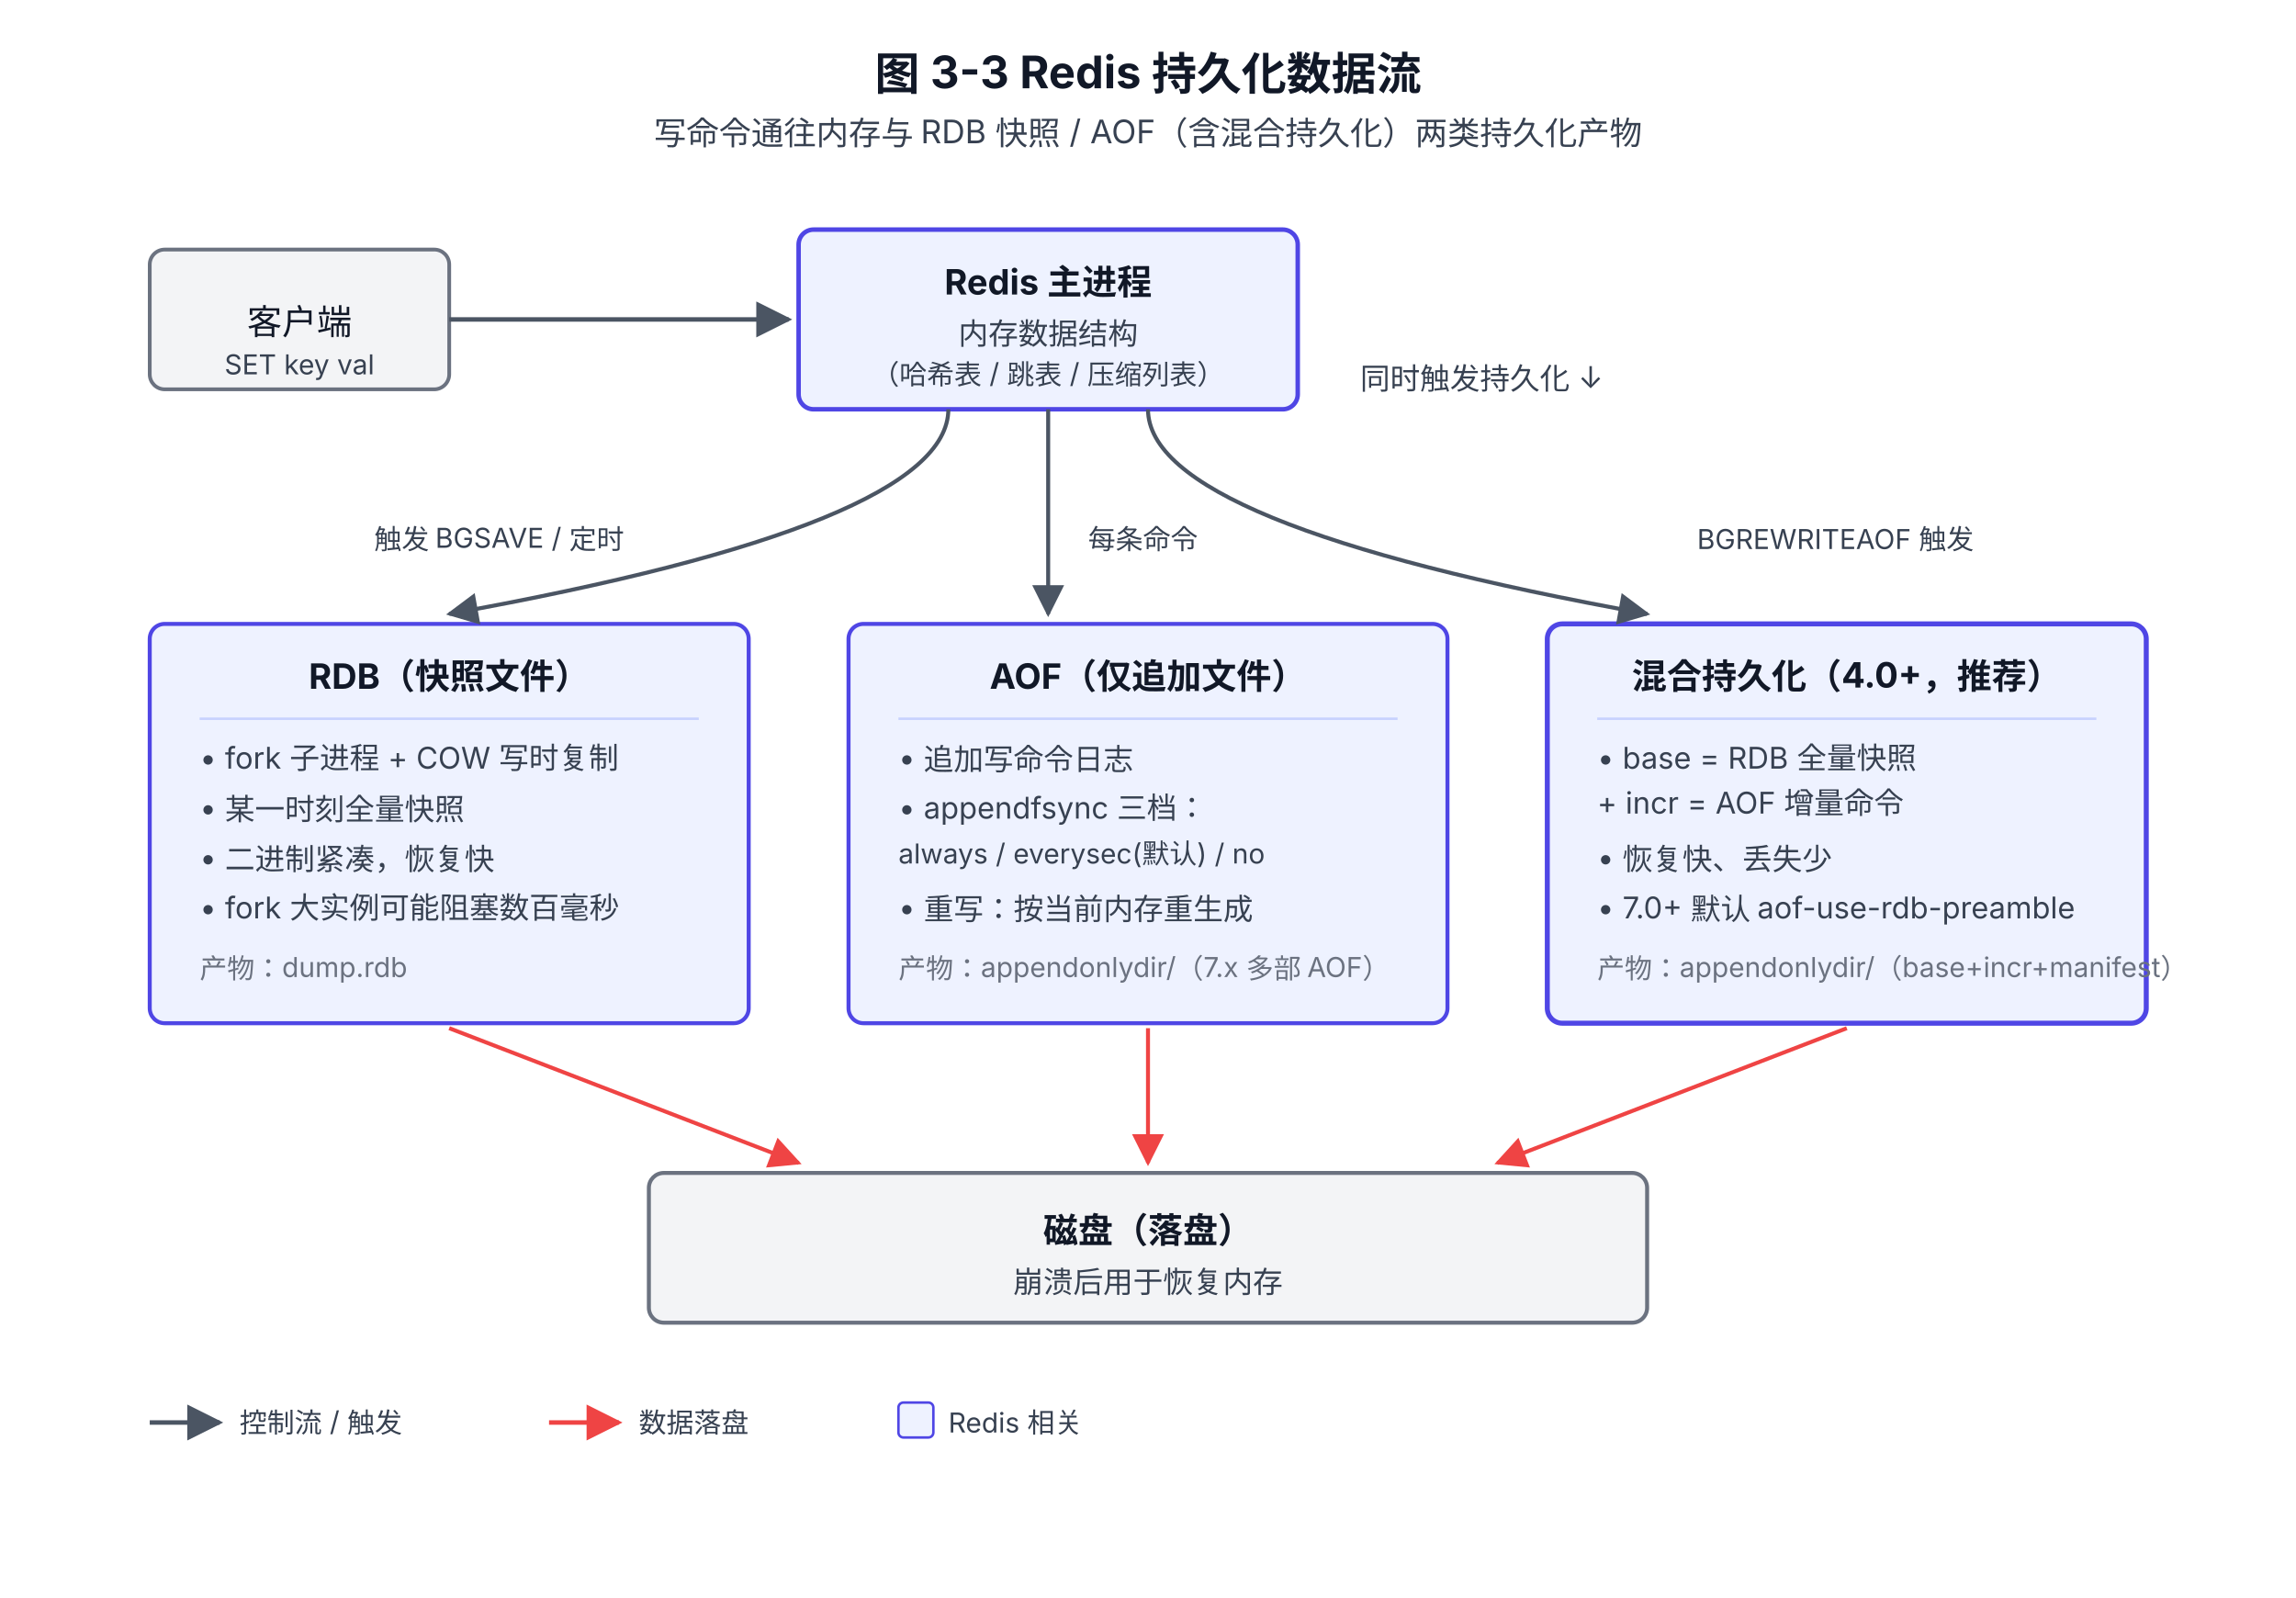
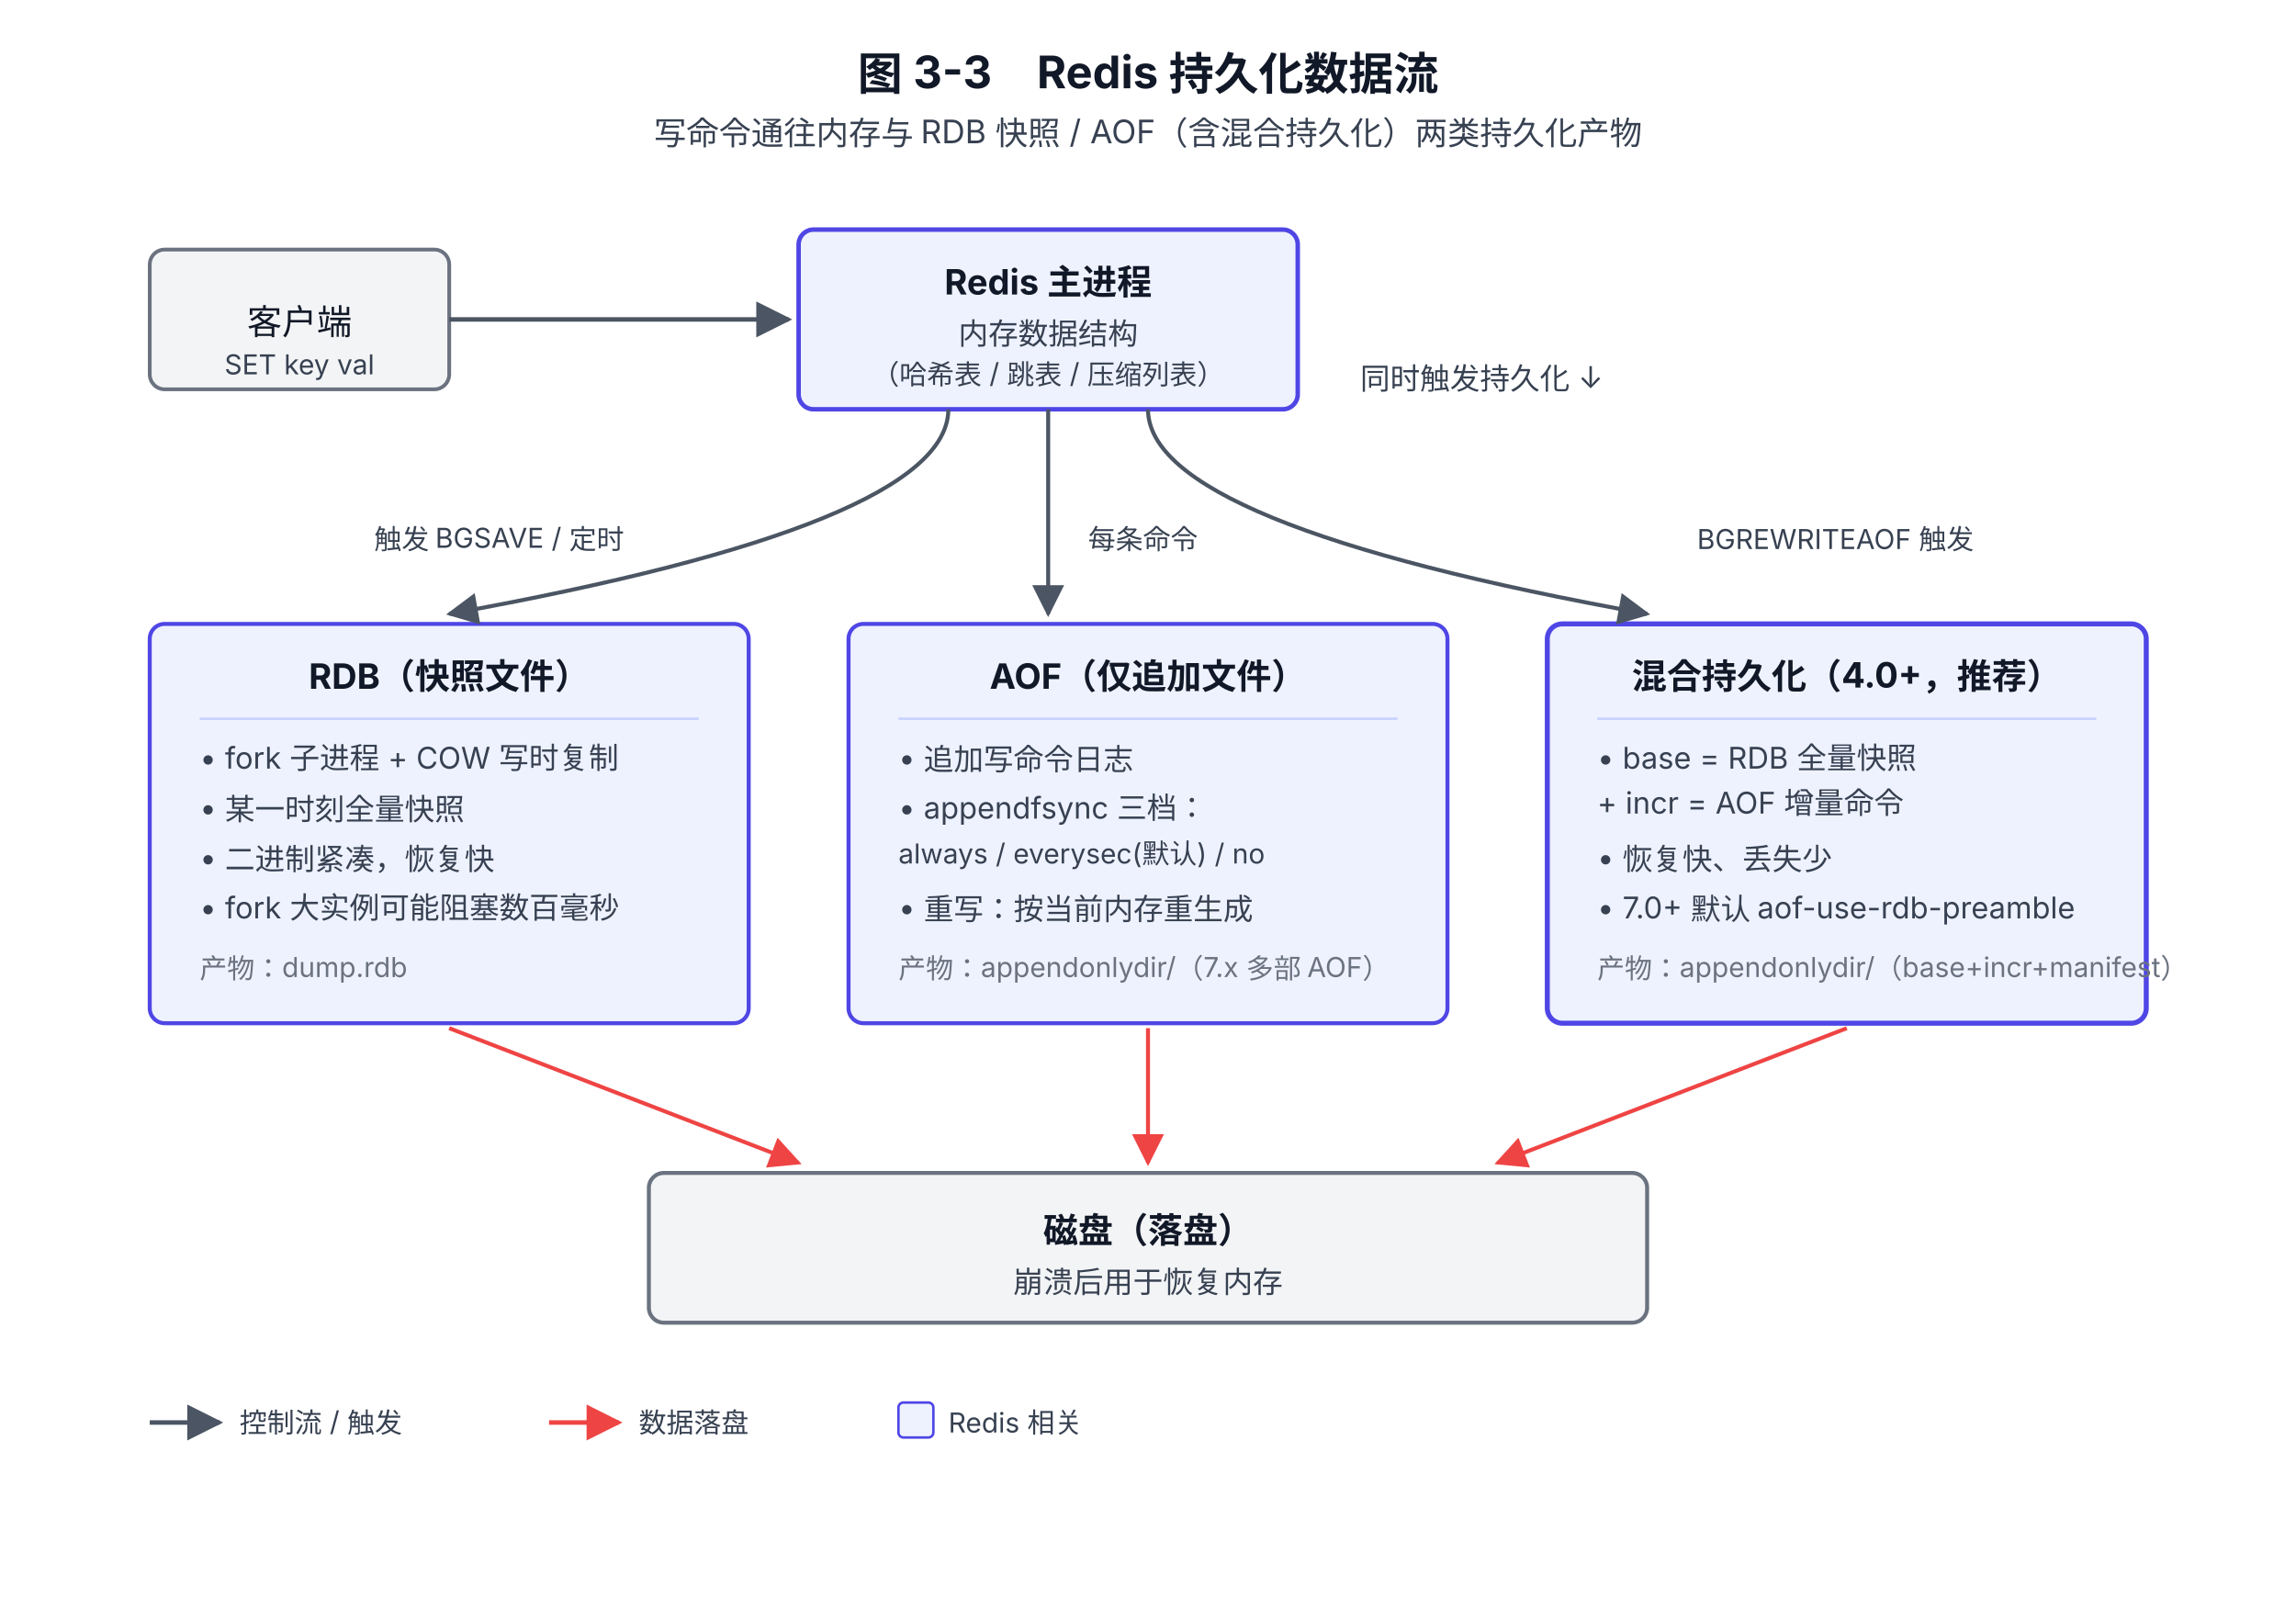
<svg xmlns="http://www.w3.org/2000/svg" viewBox="0 0 920 640" font-family="system-ui, -apple-system, 'PingFang SC', 'Microsoft YaHei', sans-serif">
  <defs>
    <marker id="arrow" viewBox="0 0 10 10" refX="9" refY="5" markerWidth="8" markerHeight="8" orient="auto-start-reverse">
      <path d="M0,0 L10,5 L0,10 z" fill="#4B5563" />
    </marker>
    <marker id="arrowRed" viewBox="0 0 10 10" refX="9" refY="5" markerWidth="8" markerHeight="8" orient="auto-start-reverse">
      <path d="M0,0 L10,5 L0,10 z" fill="#EF4444" />
    </marker>
  </defs>
-   <text x="460" y="36" text-anchor="middle" font-size="18" font-weight="700" fill="#111827">图 3-3 Redis 持久化数据流</text>
+   <text x="460" y="36" text-anchor="middle" font-size="18" font-weight="700" fill="#111827">图 3-3　Redis 持久化数据流</text>
  <text x="460" y="58" text-anchor="middle" font-size="13" fill="#374151">写命令通往内存与 RDB 快照 / AOF（含混合持久化）两类持久化产物</text>
  <rect x="60" y="100" width="120" height="56" rx="6" fill="#F3F4F6" stroke="#6B7280" stroke-width="1.5" />
  <text x="120" y="134" text-anchor="middle" font-size="14" fill="#111827">客户端</text>
  <text x="120" y="150" text-anchor="middle" font-size="11" fill="#374151">SET key val</text>
  <rect x="320" y="92" width="200" height="72" rx="6" fill="#EEF2FF" stroke="#4F46E5" stroke-width="1.8" />
  <text x="420" y="118" text-anchor="middle" font-size="14" font-weight="700" fill="#111827">Redis 主进程</text>
  <text x="420" y="138" text-anchor="middle" font-size="12" fill="#374151">内存数据结构</text>
  <text x="420" y="154" text-anchor="middle" font-size="11" fill="#374151">（哈希表 / 跳表 / 压缩列表）</text>
  <line x1="180" y1="128" x2="316" y2="128" stroke="#4B5563" stroke-width="1.8" marker-end="url(#arrow)" />
  <text x="545" y="156" font-size="12" fill="#374151">同时触发持久化 ↓</text>
  <rect x="60" y="250" width="240" height="160" rx="6" fill="#EEF2FF" stroke="#4F46E5" stroke-width="1.6" />
  <text x="180" y="276" text-anchor="middle" font-size="14" font-weight="700" fill="#111827">RDB（快照文件）</text>
  <line x1="80" y1="288" x2="280" y2="288" stroke="#C7D2FE" stroke-width="1" />
  <text x="80" y="308" font-size="12" fill="#374151">• fork 子进程 + COW 写时复制</text>
  <text x="80" y="328" font-size="12" fill="#374151">• 某一时刻全量快照</text>
  <text x="80" y="348" font-size="12" fill="#374151">• 二进制紧凑，恢复快</text>
  <text x="80" y="368" font-size="12" fill="#374151">• fork 大实例可能阻塞数百毫秒</text>
  <text x="80" y="392" font-size="11" fill="#6B7280">产物：dump.rdb</text>
  <rect x="340" y="250" width="240" height="160" rx="6" fill="#EEF2FF" stroke="#4F46E5" stroke-width="1.6" />
  <text x="460" y="276" text-anchor="middle" font-size="14" font-weight="700" fill="#111827">AOF（仅追加文件）</text>
  <line x1="360" y1="288" x2="560" y2="288" stroke="#C7D2FE" stroke-width="1" />
  <text x="360" y="308" font-size="12" fill="#374151">• 追加写命令日志</text>
  <text x="360" y="328" font-size="12" fill="#374151">• appendfsync 三档：</text>
  <text x="360" y="346" font-size="11" fill="#374151">　always / everysec(默认) / no</text>
  <text x="360" y="368" font-size="12" fill="#374151">• 重写：按当前内存重生成</text>
  <text x="360" y="392" font-size="11" fill="#6B7280">产物：appendonlydir/（7.x 多部 AOF）</text>
  <rect x="620" y="250" width="240" height="160" rx="6" fill="#EEF2FF" stroke="#4F46E5" stroke-width="2" />
  <text x="740" y="276" text-anchor="middle" font-size="14" font-weight="700" fill="#111827">混合持久化（4.0+，推荐）</text>
  <line x1="640" y1="288" x2="840" y2="288" stroke="#C7D2FE" stroke-width="1" />
  <text x="640" y="308" font-size="12" fill="#374151">• base = RDB 全量快照</text>
  <text x="640" y="326" font-size="12" fill="#374151">　+ incr = AOF 增量命令</text>
  <text x="640" y="348" font-size="12" fill="#374151">• 恢复快、丢失少</text>
  <text x="640" y="368" font-size="12" fill="#374151">• 7.0+ 默认 aof-use-rdb-preamble</text>
  <text x="640" y="392" font-size="11" fill="#6B7280">产物：appendonlydir/（base+incr+manifest）</text>
  <path d="M 380 164 Q 380 210 180 246" fill="none" stroke="#4B5563" stroke-width="1.6" marker-end="url(#arrow)" />
  <path d="M 420 164 L 420 246" fill="none" stroke="#4B5563" stroke-width="1.6" marker-end="url(#arrow)" />
  <path d="M 460 164 Q 460 210 660 246" fill="none" stroke="#4B5563" stroke-width="1.6" marker-end="url(#arrow)" />
  <text x="200" y="220" font-size="11" fill="#374151" text-anchor="middle">触发 BGSAVE / 定时</text>
  <text x="436" y="220" font-size="11" fill="#374151">每条命令</text>
  <text x="680" y="220" font-size="11" fill="#374151">BGREWRITEAOF 触发</text>
  <rect x="260" y="470" width="400" height="60" rx="6" fill="#F3F4F6" stroke="#6B7280" stroke-width="1.6" />
  <text x="460" y="498" text-anchor="middle" font-size="14" font-weight="700" fill="#111827">磁盘（落盘）</text>
  <text x="460" y="518" text-anchor="middle" font-size="12" fill="#374151">崩溃后用于恢复内存</text>
  <path d="M 180 412 L 320 466" fill="none" stroke="#EF4444" stroke-width="1.6" marker-end="url(#arrowRed)" />
  <path d="M 460 412 L 460 466" fill="none" stroke="#EF4444" stroke-width="1.6" marker-end="url(#arrowRed)" />
  <path d="M 740 412 L 600 466" fill="none" stroke="#EF4444" stroke-width="1.6" marker-end="url(#arrowRed)" />
  <g transform="translate(60,560)">
    <line x1="0" y1="10" x2="28" y2="10" stroke="#4B5563" stroke-width="1.8" marker-end="url(#arrow)" />
    <text x="36" y="14" font-size="11" fill="#374151">控制流 / 触发</text>
    <line x1="160" y1="10" x2="188" y2="10" stroke="#EF4444" stroke-width="1.8" marker-end="url(#arrowRed)" />
    <text x="196" y="14" font-size="11" fill="#374151">数据落盘</text>
    <rect x="300" y="2" width="14" height="14" rx="2" fill="#EEF2FF" stroke="#4F46E5" />
    <text x="320" y="14" font-size="11" fill="#374151">Redis 相关</text>
  </g>
</svg>
